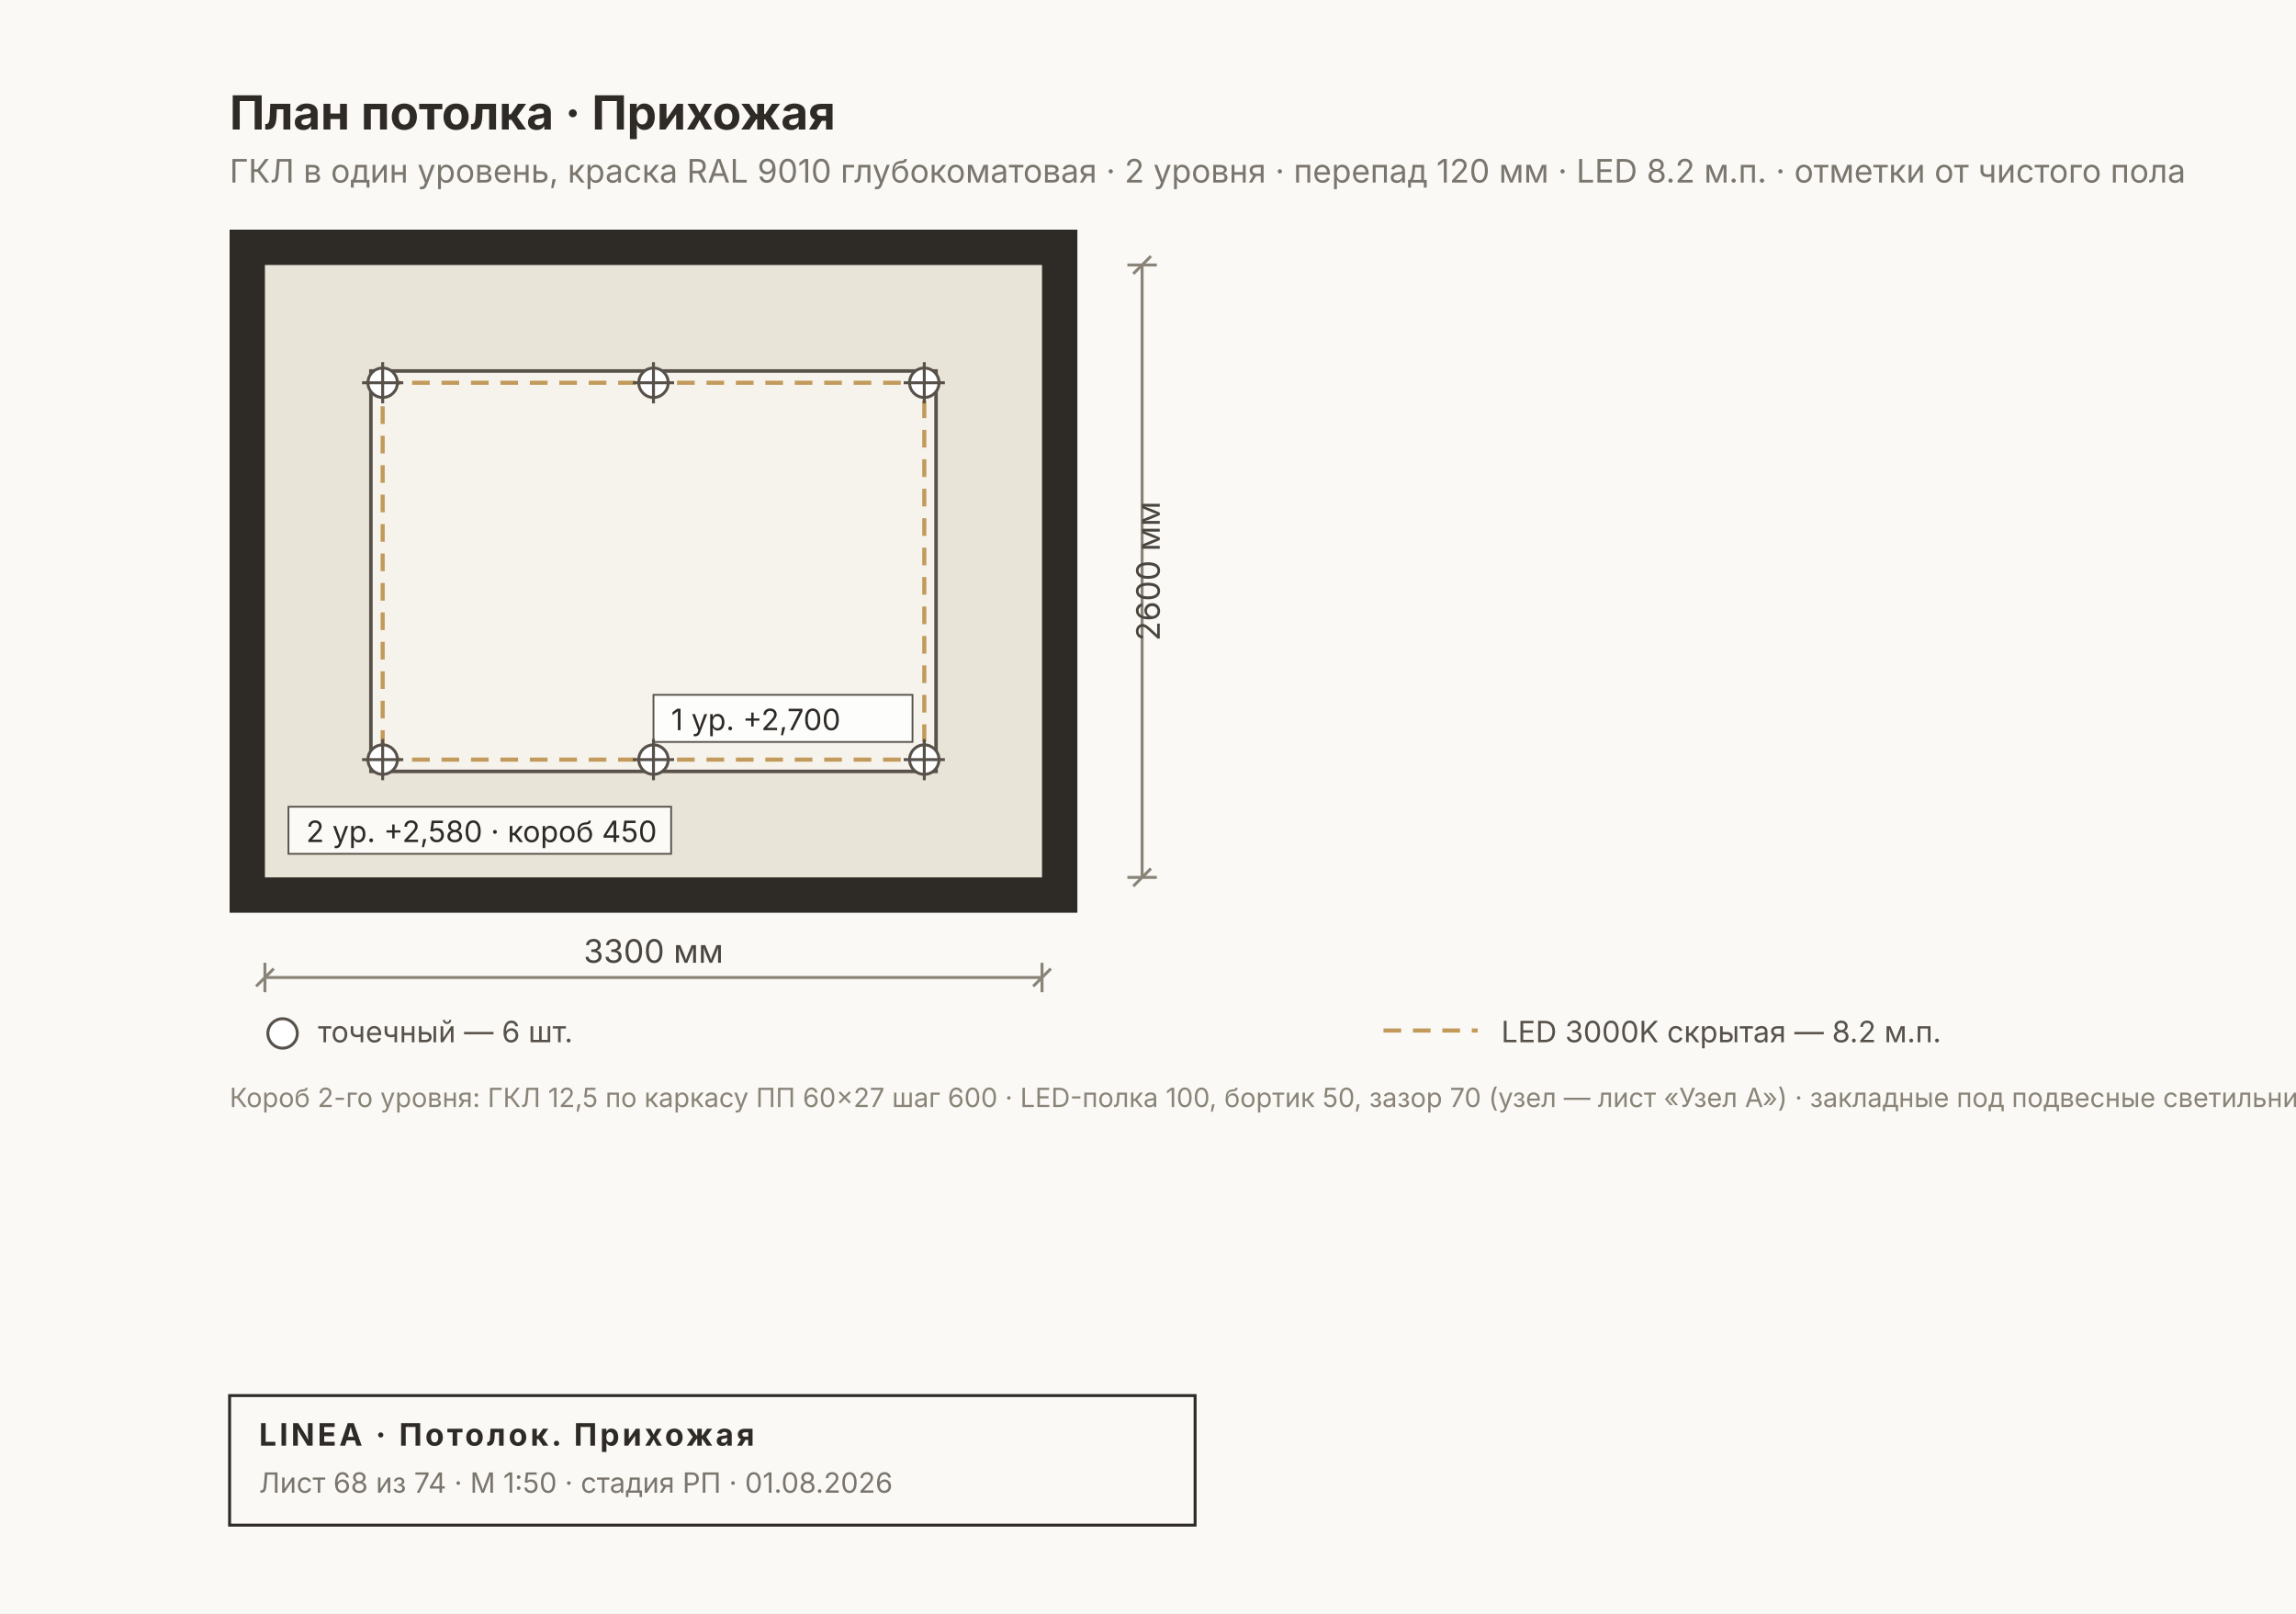
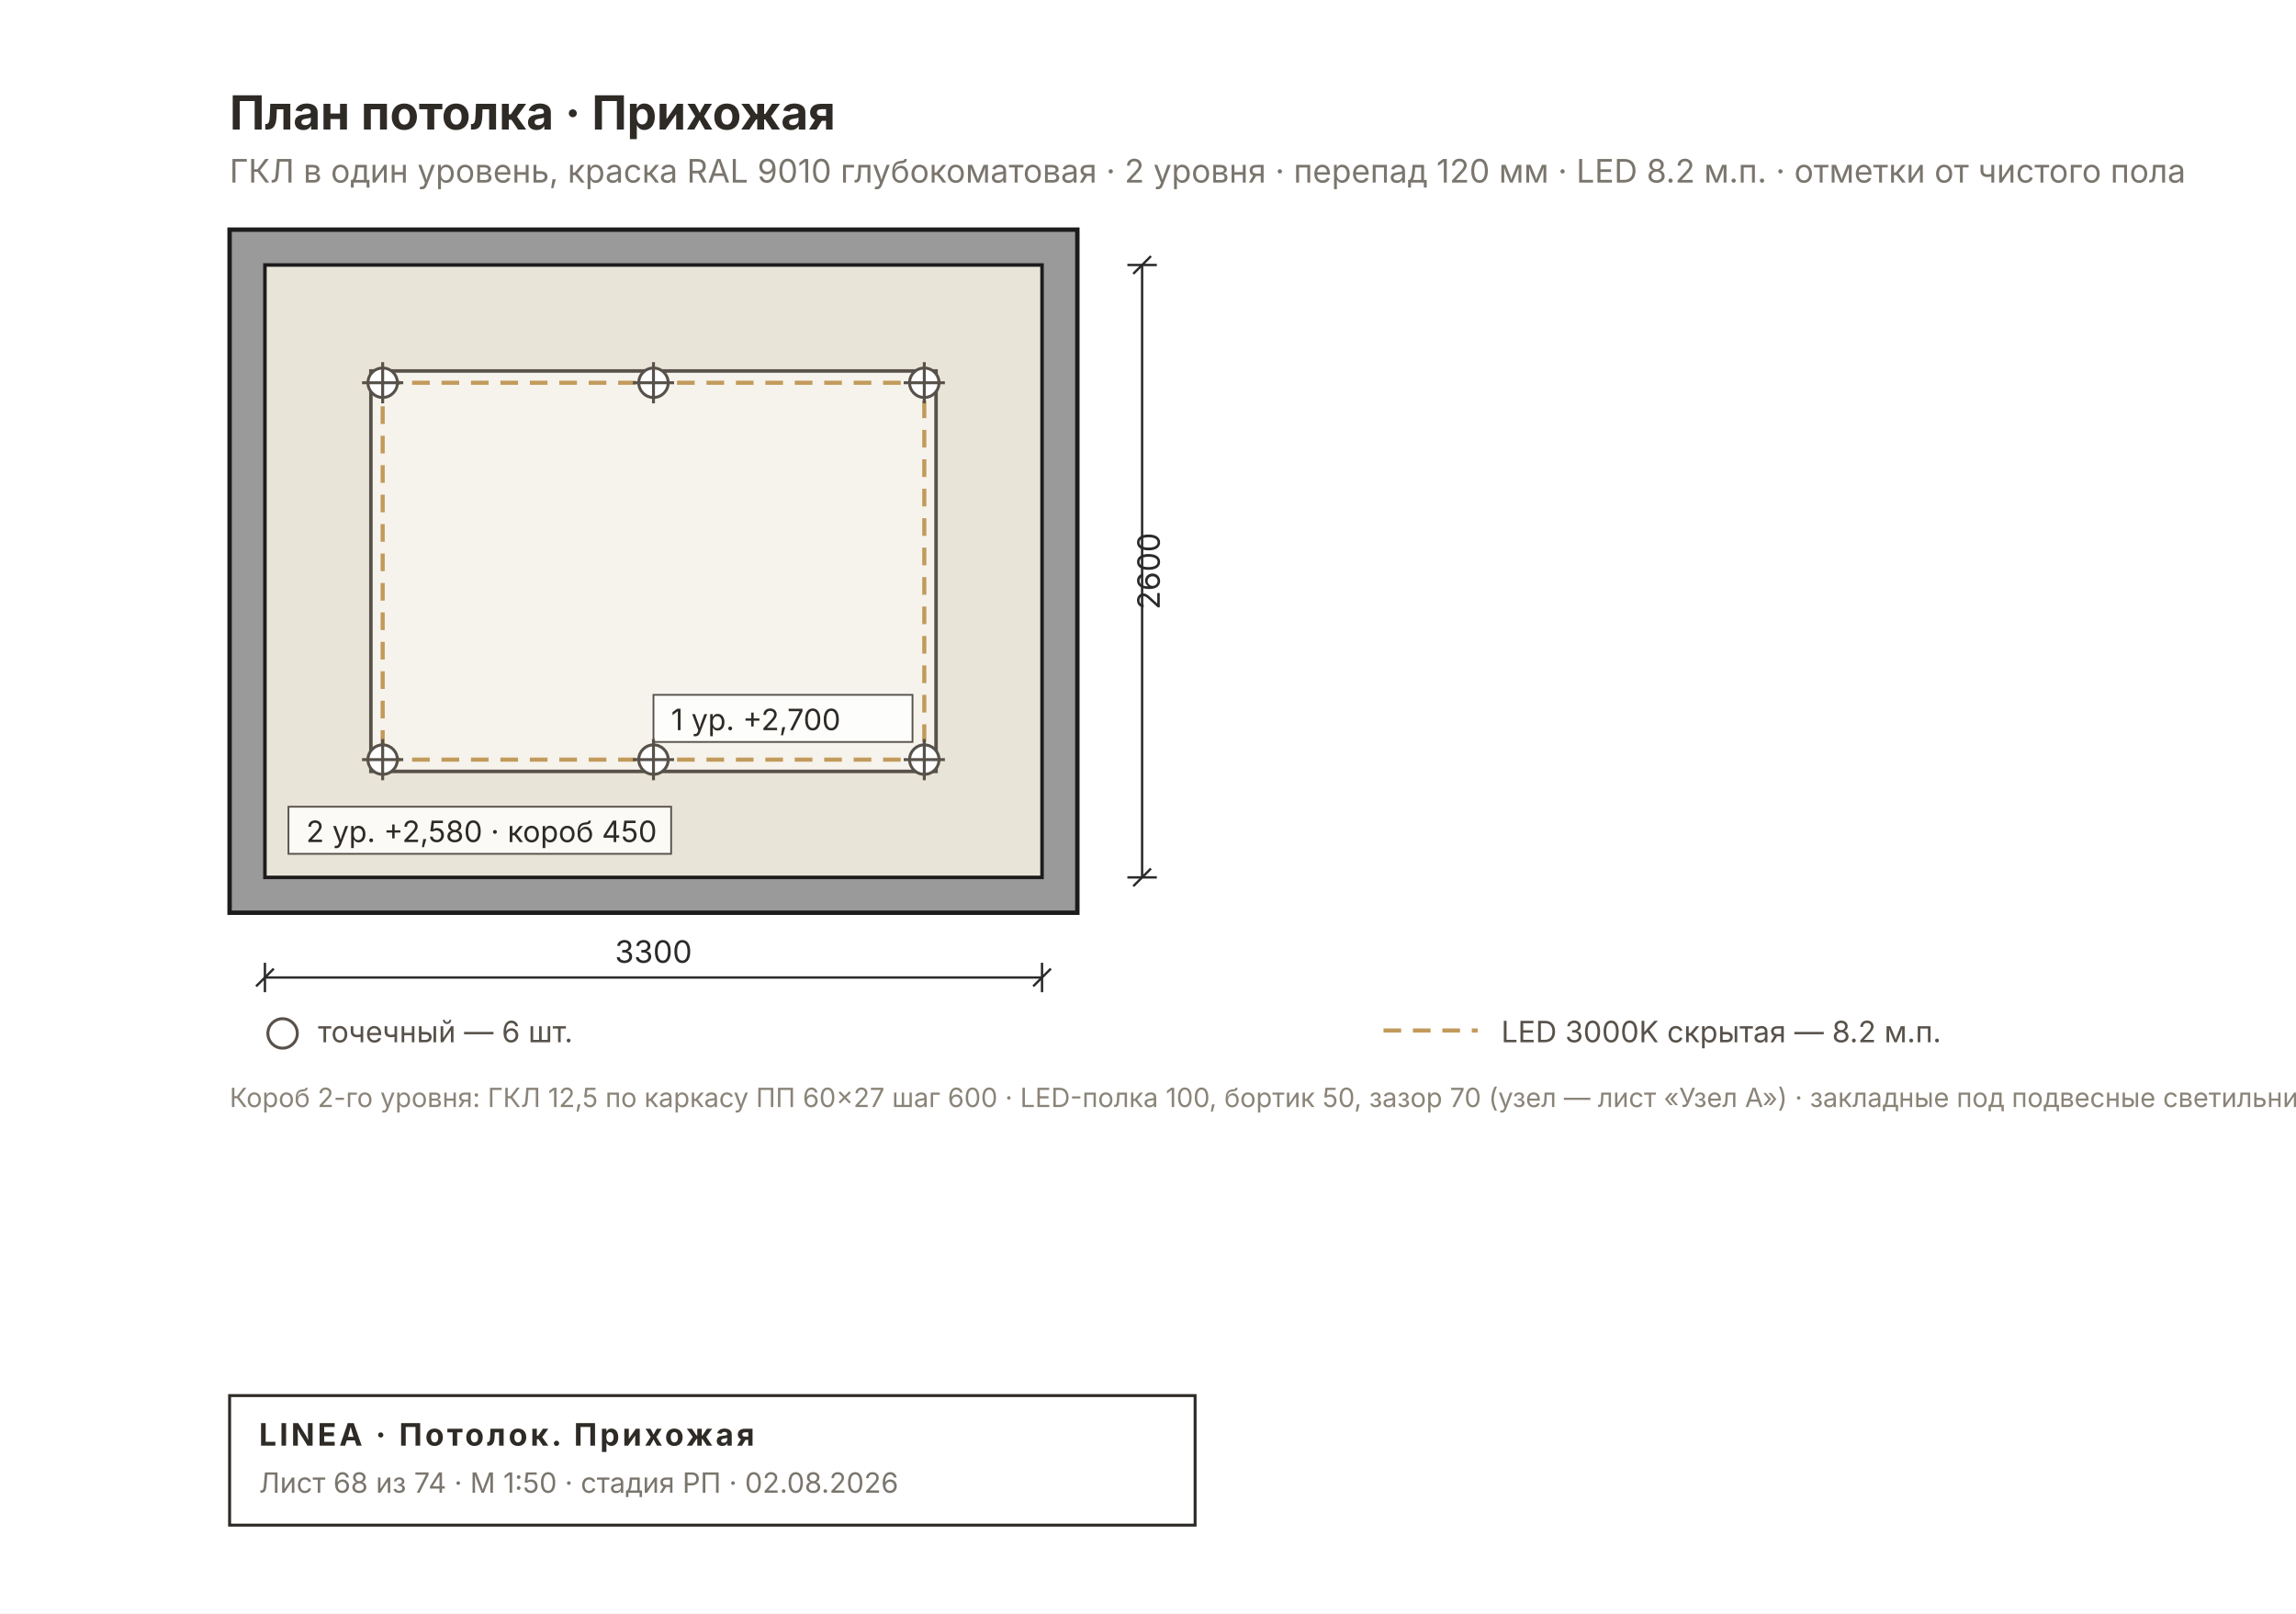
<svg xmlns="http://www.w3.org/2000/svg" width="780" height="548" viewBox="0 0 780 548" font-family="Inter, &quot;Helvetica Neue&quot;, Arial, sans-serif">
-   <rect width="780" height="548" fill="#FAF9F6" />
-   <rect x="78" y="78" width="288" height="232" fill="#2E2A26" />
-   <rect x="90" y="90" width="264" height="208" fill="#E9E4D8" />
+   <rect width="780" height="548" fill="#FFFFFF" />
+   <defs>
+     <pattern id="rh68" width="7" height="7" patternUnits="userSpaceOnUse" patternTransform="rotate(45)">
+       <rect width="7" height="7" fill="#9A9A9A" />
+       <line x1="0" y1="0" x2="0" y2="7" stroke="#6E6E6E" stroke-width="2" />
+     </pattern>
+   </defs>
+   <rect x="78" y="78" width="288" height="232" fill="#9A9A9A" stroke="#1C1C1C" stroke-width="1.5" />
+   <rect x="90" y="90" width="264" height="208" fill="#E9E4D8" stroke="#1C1C1C" stroke-width="1.2" />
  <rect x="126" y="126" width="192" height="136" fill="#F6F3EC" stroke="#57514A" stroke-width="1.2" />
  <rect x="130" y="130" width="184" height="128" fill="none" stroke="#C29A5B" stroke-width="1.4" stroke-dasharray="6 4" />
  <g font-size="10" fill="#2E2A26">
    <rect x="98" y="274" width="130" height="16" fill="#FFFFFFCC" stroke="#57514A" stroke-width="0.6" />
    <text x="104" y="286">2 ур. +2,580 · короб 450</text>
    <rect x="222" y="236" width="88" height="16" fill="#FFFFFFCC" stroke="#57514A" stroke-width="0.6" />
    <text x="228" y="248">1 ур. +2,700</text>
  </g>
  <g stroke="#57514A" stroke-width="1">
    <circle cx="130" cy="130" r="5" fill="#FFF" />
    <line x1="123" y1="130" x2="137" y2="130" />
    <line x1="130" y1="123" x2="130" y2="137" />
  </g>
  <g stroke="#57514A" stroke-width="1">
    <circle cx="130" cy="258" r="5" fill="#FFF" />
    <line x1="123" y1="258" x2="137" y2="258" />
    <line x1="130" y1="251" x2="130" y2="265" />
  </g>
  <g stroke="#57514A" stroke-width="1">
    <circle cx="222" cy="130" r="5" fill="#FFF" />
    <line x1="215" y1="130" x2="229" y2="130" />
    <line x1="222" y1="123" x2="222" y2="137" />
  </g>
  <g stroke="#57514A" stroke-width="1">
    <circle cx="222" cy="258" r="5" fill="#FFF" />
    <line x1="215" y1="258" x2="229" y2="258" />
    <line x1="222" y1="251" x2="222" y2="265" />
  </g>
  <g stroke="#57514A" stroke-width="1">
    <circle cx="314" cy="130" r="5" fill="#FFF" />
    <line x1="307" y1="130" x2="321" y2="130" />
    <line x1="314" y1="123" x2="314" y2="137" />
  </g>
  <g stroke="#57514A" stroke-width="1">
    <circle cx="314" cy="258" r="5" fill="#FFF" />
    <line x1="307" y1="258" x2="321" y2="258" />
    <line x1="314" y1="251" x2="314" y2="265" />
  </g>
  <text x="78" y="44" font-size="16" font-weight="700" fill="#2E2A26">План потолка · Прихожая</text>
  <text x="78" y="62" font-size="11" fill="#7A756D">ГКЛ в один уровень, краска RAL 9010 глубокоматовая · 2 уровня · перепад 120 мм · LED 8.2 м.п. · отметки от чистого пола</text>
-   <g stroke="#8A8478" stroke-width="1" fill="none">
+   <g stroke="#2A2A2A" stroke-width="0.8" fill="none">
    <line x1="90" y1="332" x2="354" y2="332" />
    <line x1="90" y1="327" x2="90" y2="337" />
    <line x1="354" y1="327" x2="354" y2="337" />
    <line x1="87" y1="335" x2="93" y2="329" />
    <line x1="351" y1="335" x2="357" y2="329" />
  </g>
-   <text x="222" y="327" font-size="11" fill="#4A453E" text-anchor="middle">3300 мм</text>
-   <g stroke="#8A8478" stroke-width="1" fill="none">
+   <text x="222" y="327" font-size="10.5" fill="#2A2A2A" text-anchor="middle">3300</text>
+   <g stroke="#2A2A2A" stroke-width="0.8" fill="none">
    <line x1="388" y1="90" x2="388" y2="298" />
    <line x1="383" y1="90" x2="393" y2="90" />
    <line x1="383" y1="298" x2="393" y2="298" />
    <line x1="385" y1="93" x2="391" y2="87" />
    <line x1="385" y1="301" x2="391" y2="295" />
  </g>
-   <text x="394" y="194" font-size="11" fill="#4A453E" transform="rotate(-90 394 194)" text-anchor="middle">2600 мм</text>
+   <text x="394" y="194" font-size="10.5" fill="#2A2A2A" transform="rotate(-90 394 194)" text-anchor="middle">2600</text>
  <g font-size="10" fill="#57514A">
    <circle cx="96" cy="351" r="5" fill="#FFF" stroke="#57514A" />
    <text x="108" y="354">точечный — 6 шт.</text>
    <line x1="470" y1="350" x2="502" y2="350" stroke="#C29A5B" stroke-width="1.4" stroke-dasharray="6 4" />
    <text x="510" y="354">LED 3000K скрытая — 8.2 м.п.</text>
  </g>
  <text x="78" y="376" font-size="9" fill="#8A8478">Короб 2-го уровня: ГКЛ 12,5 по каркасу ПП 60×27 шаг 600 · LED-полка 100, бортик 50, зазор 70 (узел — лист «Узел А») · закладные под подвесные светильники</text>
  <g>
    <rect x="78" y="474" width="328" height="44" fill="none" stroke="#2E2A26" stroke-width="1" />
    <text x="88" y="491" font-size="10.5" font-weight="700" fill="#2E2A26" letter-spacing="1">LINEA · Потолок. Прихожая</text>
-     <text x="88" y="507" font-size="9.5" fill="#7A756D">Лист 68 из 74 · М 1:50 · стадия РП · 01.08.2026</text>
+     <text x="88" y="507" font-size="9.5" fill="#7A756D">Лист 68 из 74 · М 1:50 · стадия РП · 02.08.2026</text>
  </g>
</svg>
